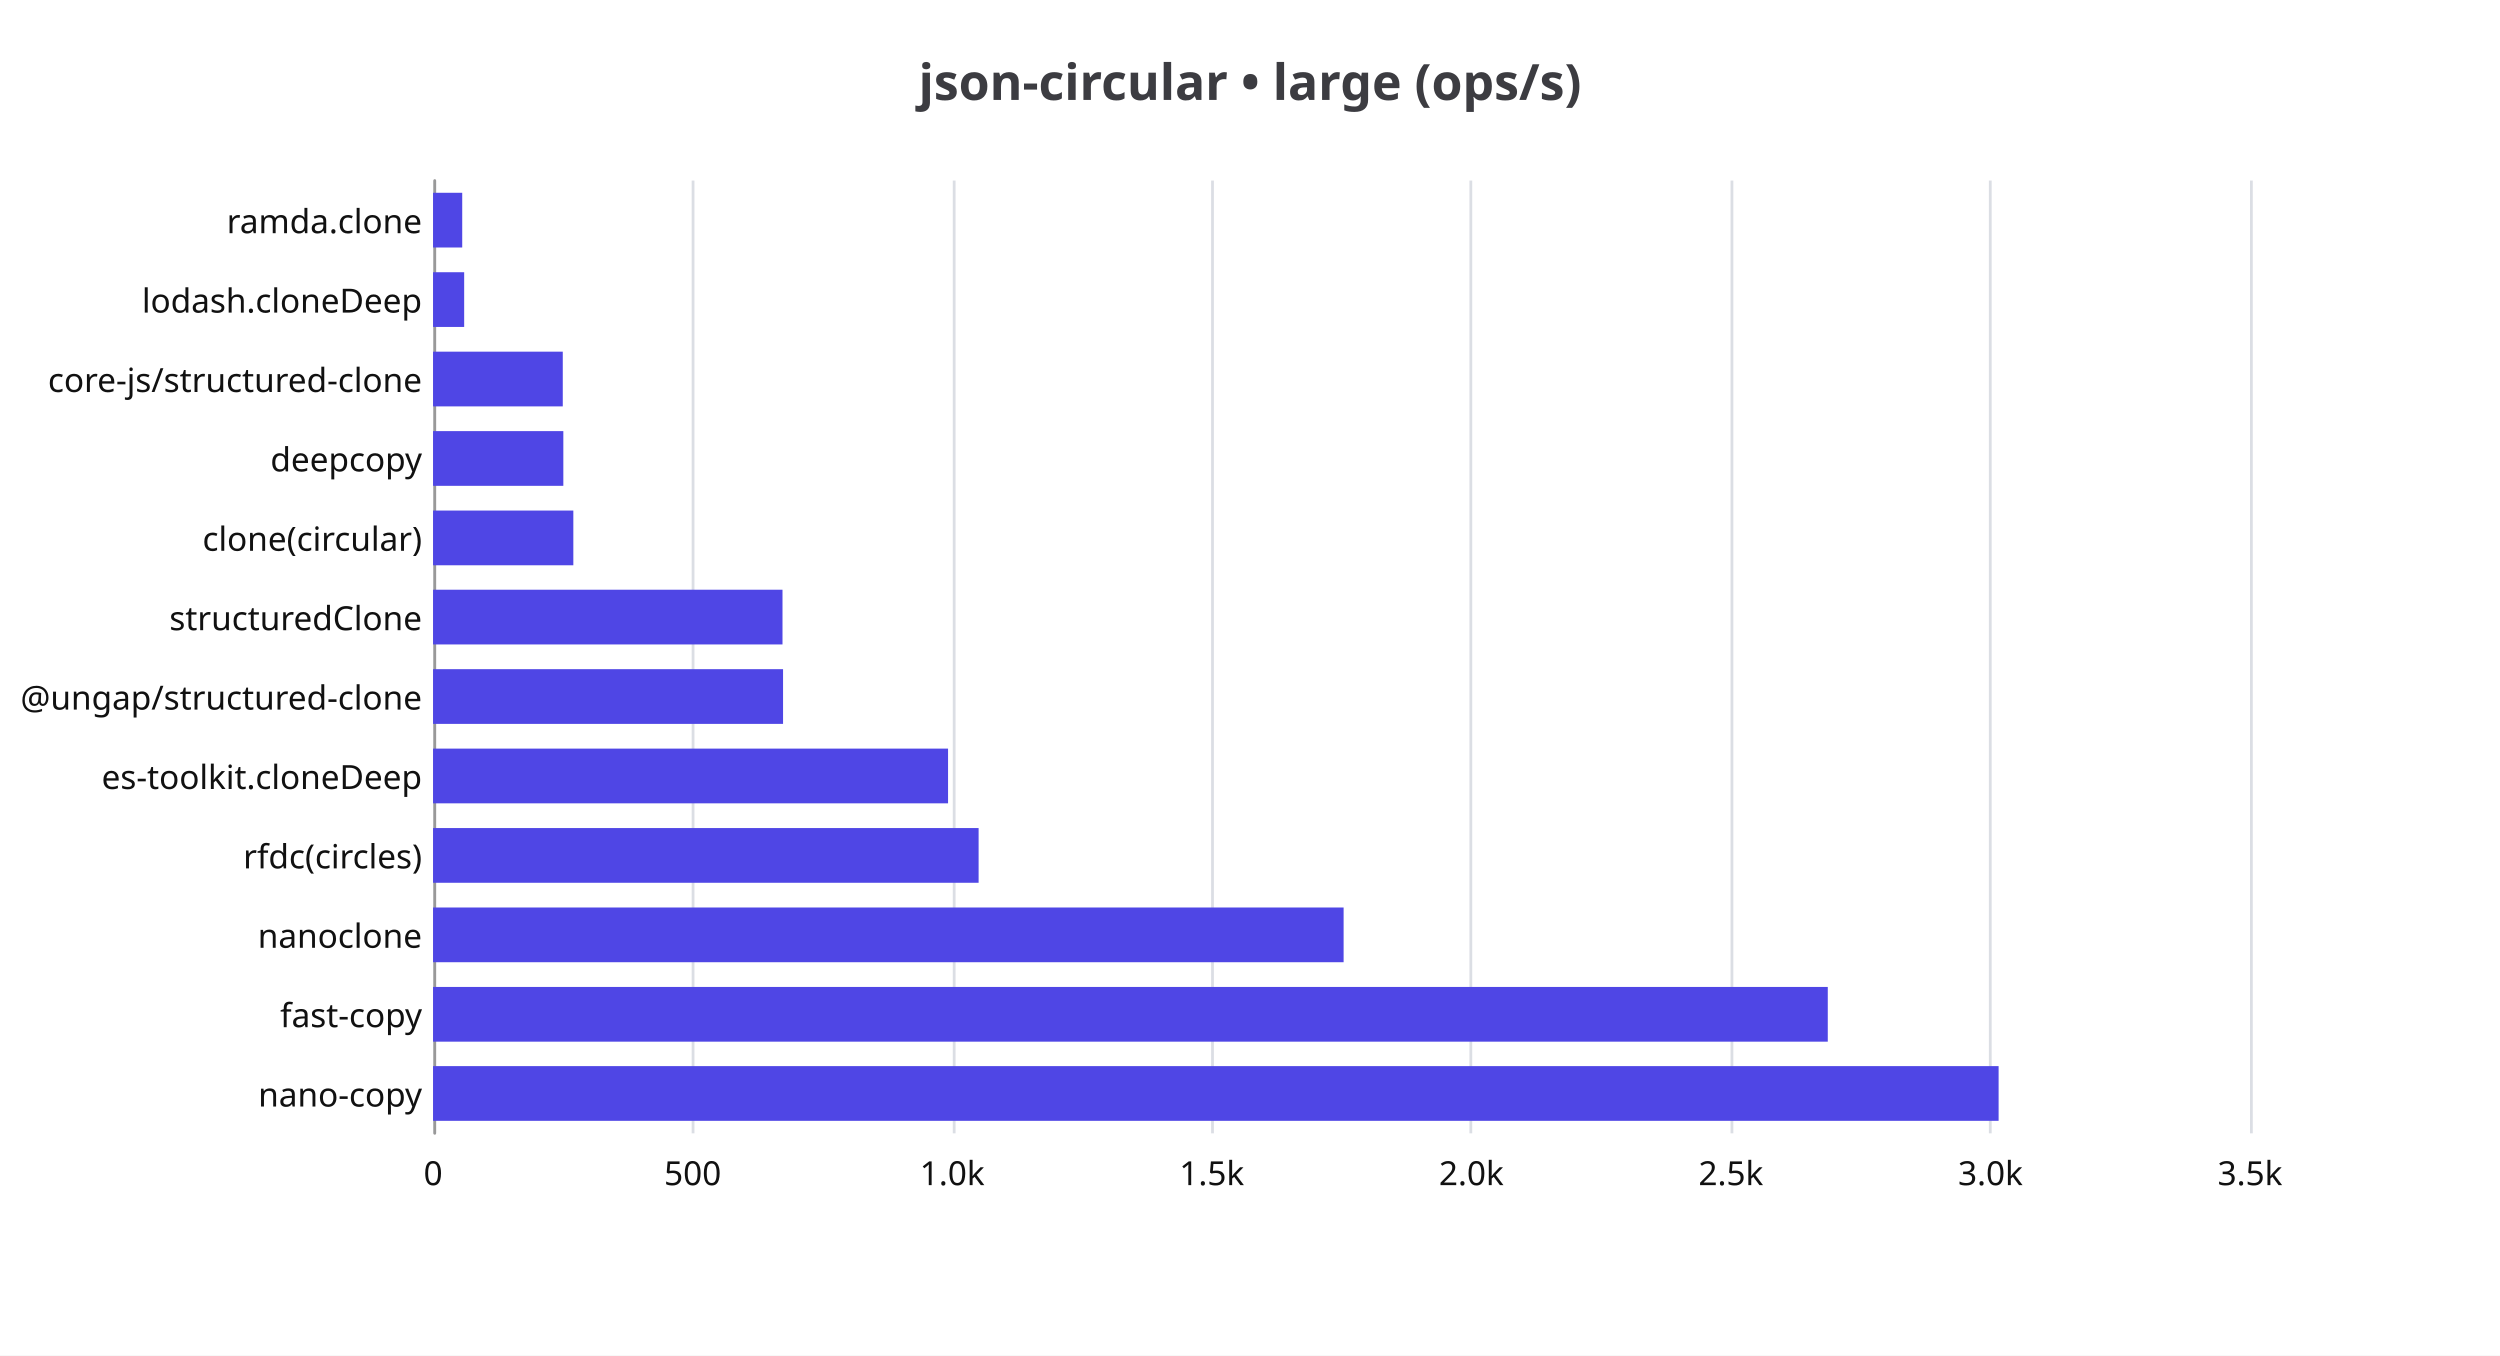
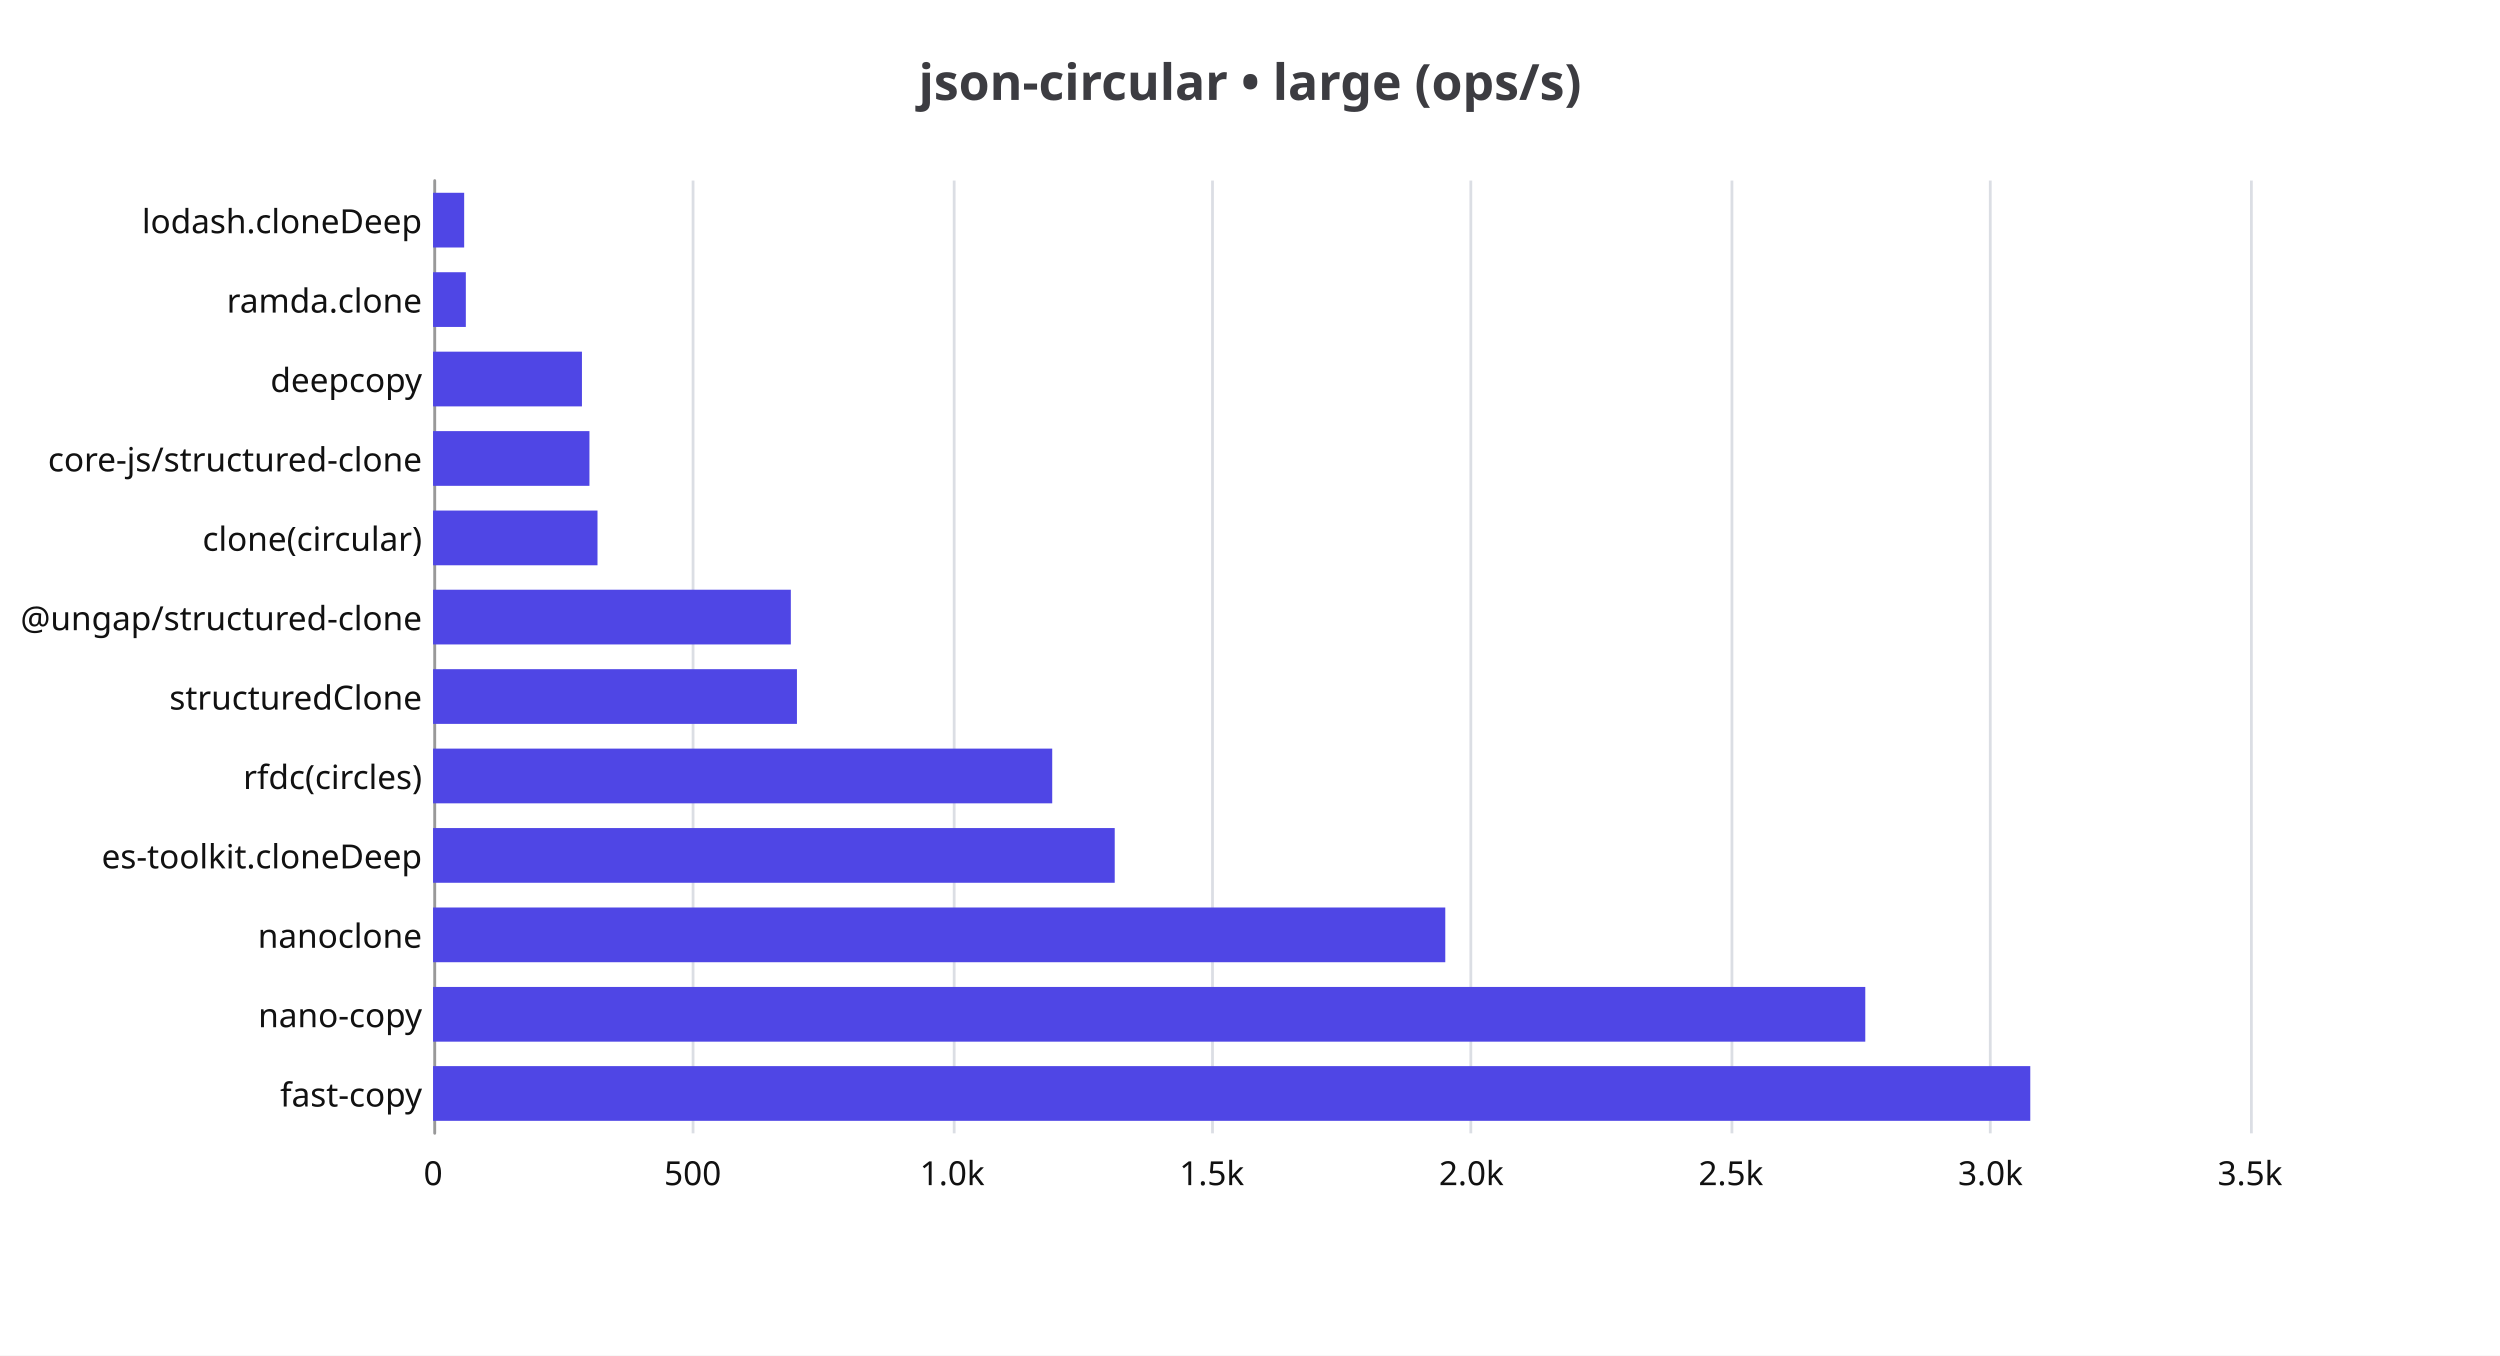
<svg xmlns="http://www.w3.org/2000/svg" width="900" height="488" version="1.1" baseProfile="full" viewBox="0 0 900 488">
  <rect width="900" height="488" x="0" y="0" fill="#ffffff" />
  <path d="M156.5 65L156.5 408" fill="none" pointer-events="visible" stroke="#dbdee4" class="zr3-cls-6" />
  <path d="M249.5 65L249.5 408" fill="none" pointer-events="visible" stroke="#dbdee4" class="zr3-cls-6" />
  <path d="M343.5 65L343.5 408" fill="none" pointer-events="visible" stroke="#dbdee4" class="zr3-cls-6" />
  <path d="M436.5 65L436.5 408" fill="none" pointer-events="visible" stroke="#dbdee4" class="zr3-cls-6" />
  <path d="M529.5 65L529.5 408" fill="none" pointer-events="visible" stroke="#dbdee4" class="zr3-cls-6" />
  <path d="M623.5 65L623.5 408" fill="none" pointer-events="visible" stroke="#dbdee4" class="zr3-cls-6" />
  <path d="M716.5 65L716.5 408" fill="none" pointer-events="visible" stroke="#dbdee4" class="zr3-cls-6" />
  <path d="M810.5 65L810.5 408" fill="none" pointer-events="visible" stroke="#dbdee4" class="zr3-cls-6" />
  <path d="M156.5 408L156.5 65" fill="none" pointer-events="visible" stroke="#999" stroke-linecap="round" class="zr3-cls-6" />
-   <text dominant-baseline="central" text-anchor="end" style="font-size:12px;font-family:Microsoft YaHei;" xml:space="preserve" transform="translate(151.92 393.7083)" fill="#111">    nano-copy</text>
-   <text dominant-baseline="central" text-anchor="end" style="font-size:12px;font-family:Microsoft YaHei;" xml:space="preserve" transform="translate(151.92 365.125)" fill="#111">    fast-copy</text>
+   <text dominant-baseline="central" text-anchor="end" style="font-size:12px;font-family:Microsoft YaHei;" xml:space="preserve" transform="translate(151.92 393.7083)" fill="#111">    fast-copy</text>
+   <text dominant-baseline="central" text-anchor="end" style="font-size:12px;font-family:Microsoft YaHei;" xml:space="preserve" transform="translate(151.92 365.125)" fill="#111">    nano-copy</text>
  <text dominant-baseline="central" text-anchor="end" style="font-size:12px;font-family:Microsoft YaHei;" xml:space="preserve" transform="translate(151.92 336.5417)" fill="#111">    nanoclone</text>
-   <text dominant-baseline="central" text-anchor="end" style="font-size:12px;font-family:Microsoft YaHei;" xml:space="preserve" transform="translate(151.92 307.9583)" fill="#111">    rfdc(circles)</text>
-   <text dominant-baseline="central" text-anchor="end" style="font-size:12px;font-family:Microsoft YaHei;" xml:space="preserve" transform="translate(151.92 279.375)" fill="#111">    es-toolkit.cloneDeep</text>
-   <text dominant-baseline="central" text-anchor="end" style="font-size:12px;font-family:Microsoft YaHei;" xml:space="preserve" transform="translate(151.92 250.7917)" fill="#111">    @ungap/structured-clone</text>
-   <text dominant-baseline="central" text-anchor="end" style="font-size:12px;font-family:Microsoft YaHei;" xml:space="preserve" transform="translate(151.92 222.2083)" fill="#111">    structuredClone</text>
+   <text dominant-baseline="central" text-anchor="end" style="font-size:12px;font-family:Microsoft YaHei;" xml:space="preserve" transform="translate(151.92 307.9583)" fill="#111">    es-toolkit.cloneDeep</text>
+   <text dominant-baseline="central" text-anchor="end" style="font-size:12px;font-family:Microsoft YaHei;" xml:space="preserve" transform="translate(151.92 279.375)" fill="#111">    rfdc(circles)</text>
+   <text dominant-baseline="central" text-anchor="end" style="font-size:12px;font-family:Microsoft YaHei;" xml:space="preserve" transform="translate(151.92 250.7917)" fill="#111">    structuredClone</text>
+   <text dominant-baseline="central" text-anchor="end" style="font-size:12px;font-family:Microsoft YaHei;" xml:space="preserve" transform="translate(151.92 222.2083)" fill="#111">    @ungap/structured-clone</text>
  <text dominant-baseline="central" text-anchor="end" style="font-size:12px;font-family:Microsoft YaHei;" xml:space="preserve" transform="translate(151.92 193.625)" fill="#111">    clone(circular)</text>
-   <text dominant-baseline="central" text-anchor="end" style="font-size:12px;font-family:Microsoft YaHei;" xml:space="preserve" transform="translate(151.92 165.0417)" fill="#111">    deepcopy</text>
-   <text dominant-baseline="central" text-anchor="end" style="font-size:12px;font-family:Microsoft YaHei;" xml:space="preserve" transform="translate(151.92 136.4583)" fill="#111">    core-js/structured-clone</text>
-   <text dominant-baseline="central" text-anchor="end" style="font-size:12px;font-family:Microsoft YaHei;" xml:space="preserve" transform="translate(151.92 107.875)" fill="#111">    lodash.cloneDeep</text>
-   <text dominant-baseline="central" text-anchor="end" style="font-size:12px;font-family:Microsoft YaHei;" xml:space="preserve" transform="translate(151.92 79.2917)" fill="#111">    ramda.clone</text>
+   <text dominant-baseline="central" text-anchor="end" style="font-size:12px;font-family:Microsoft YaHei;" xml:space="preserve" transform="translate(151.92 165.0417)" fill="#111">    core-js/structured-clone</text>
+   <text dominant-baseline="central" text-anchor="end" style="font-size:12px;font-family:Microsoft YaHei;" xml:space="preserve" transform="translate(151.92 136.4583)" fill="#111">    deepcopy</text>
+   <text dominant-baseline="central" text-anchor="end" style="font-size:12px;font-family:Microsoft YaHei;" xml:space="preserve" transform="translate(151.92 107.875)" fill="#111">    ramda.clone</text>
+   <text dominant-baseline="central" text-anchor="end" style="font-size:12px;font-family:Microsoft YaHei;" xml:space="preserve" transform="translate(151.92 79.2917)" fill="#111">    lodash.cloneDeep</text>
  <text dominant-baseline="central" text-anchor="middle" style="font-size:12px;font-family:Microsoft YaHei;" y="6" transform="translate(155.92 416)" fill="#111">0</text>
  <text dominant-baseline="central" text-anchor="middle" style="font-size:12px;font-family:Microsoft YaHei;" y="6" transform="translate(249.36 416)" fill="#111">500</text>
  <text dominant-baseline="central" text-anchor="middle" style="font-size:12px;font-family:Microsoft YaHei;" y="6" transform="translate(342.8 416)" fill="#111">1.0k</text>
  <text dominant-baseline="central" text-anchor="middle" style="font-size:12px;font-family:Microsoft YaHei;" y="6" transform="translate(436.24 416)" fill="#111">1.5k</text>
  <text dominant-baseline="central" text-anchor="middle" style="font-size:12px;font-family:Microsoft YaHei;" y="6" transform="translate(529.68 416)" fill="#111">2.0k</text>
  <text dominant-baseline="central" text-anchor="middle" style="font-size:12px;font-family:Microsoft YaHei;" y="6" transform="translate(623.12 416)" fill="#111">2.5k</text>
  <text dominant-baseline="central" text-anchor="middle" style="font-size:12px;font-family:Microsoft YaHei;" y="6" transform="translate(716.56 416)" fill="#111">3.0k</text>
  <text dominant-baseline="central" text-anchor="middle" style="font-size:12px;font-family:Microsoft YaHei;" y="6" transform="translate(810 416)" fill="#111">3.5k</text>
-   <path d="M155.9 383.8l563.6 0l0 19.7l-563.6 0Z" fill="#4F46E5" ecmeta_series_index="0" ecmeta_data_index="0" ecmeta_ssr_type="chart" class="zr3-cls-7" />
-   <path d="M155.9 355.3l502.1 0l0 19.7l-502.1 0Z" fill="#4F46E5" ecmeta_series_index="0" ecmeta_data_index="1" ecmeta_ssr_type="chart" class="zr3-cls-7" />
-   <path d="M155.9 326.7l327.8 0l0 19.7l-327.8 0Z" fill="#4F46E5" ecmeta_series_index="0" ecmeta_data_index="2" ecmeta_ssr_type="chart" class="zr3-cls-7" />
-   <path d="M155.9 298.1l196.4 0l0 19.7l-196.4 0Z" fill="#4F46E5" ecmeta_series_index="0" ecmeta_data_index="3" ecmeta_ssr_type="chart" class="zr3-cls-7" />
-   <path d="M155.9 269.5l185.4 0l0 19.7l-185.4 0Z" fill="#4F46E5" ecmeta_series_index="0" ecmeta_data_index="4" ecmeta_ssr_type="chart" class="zr3-cls-7" />
-   <path d="M155.9 240.9l126 0l0 19.7l-126 0Z" fill="#4F46E5" ecmeta_series_index="0" ecmeta_data_index="5" ecmeta_ssr_type="chart" class="zr3-cls-7" />
-   <path d="M155.9 212.3l125.8 0l0 19.7l-125.8 0Z" fill="#4F46E5" ecmeta_series_index="0" ecmeta_data_index="6" ecmeta_ssr_type="chart" class="zr3-cls-7" />
-   <path d="M155.9 183.8l50.5 0l0 19.7l-50.5 0Z" fill="#4F46E5" ecmeta_series_index="0" ecmeta_data_index="7" ecmeta_ssr_type="chart" class="zr3-cls-7" />
-   <path d="M155.9 155.2l46.9 0l0 19.7l-46.9 0Z" fill="#4F46E5" ecmeta_series_index="0" ecmeta_data_index="8" ecmeta_ssr_type="chart" class="zr3-cls-7" />
-   <path d="M155.9 126.6l46.7 0l0 19.7l-46.7 0Z" fill="#4F46E5" ecmeta_series_index="0" ecmeta_data_index="9" ecmeta_ssr_type="chart" class="zr3-cls-7" />
-   <path d="M155.9 98l11.2 0l0 19.7l-11.2 0Z" fill="#4F46E5" ecmeta_series_index="0" ecmeta_data_index="10" ecmeta_ssr_type="chart" class="zr3-cls-7" />
-   <path d="M155.9 69.4l10.5 0l0 19.7l-10.5 0Z" fill="#4F46E5" ecmeta_series_index="0" ecmeta_data_index="11" ecmeta_ssr_type="chart" class="zr3-cls-7" />
+   <path d="M155.9 383.8l575 0l0 19.7l-575 0Z" fill="#4F46E5" ecmeta_series_index="0" ecmeta_data_index="0" ecmeta_ssr_type="chart" class="zr3-cls-7" />
+   <path d="M155.9 355.3l515.6 0l0 19.7l-515.6 0Z" fill="#4F46E5" ecmeta_series_index="0" ecmeta_data_index="1" ecmeta_ssr_type="chart" class="zr3-cls-7" />
+   <path d="M155.9 326.7l364.4 0l0 19.7l-364.4 0Z" fill="#4F46E5" ecmeta_series_index="0" ecmeta_data_index="2" ecmeta_ssr_type="chart" class="zr3-cls-7" />
+   <path d="M155.9 298.1l245.4 0l0 19.7l-245.4 0Z" fill="#4F46E5" ecmeta_series_index="0" ecmeta_data_index="3" ecmeta_ssr_type="chart" class="zr3-cls-7" />
+   <path d="M155.9 269.5l222.9 0l0 19.7l-222.9 0Z" fill="#4F46E5" ecmeta_series_index="0" ecmeta_data_index="4" ecmeta_ssr_type="chart" class="zr3-cls-7" />
+   <path d="M155.9 240.9l131 0l0 19.7l-131 0Z" fill="#4F46E5" ecmeta_series_index="0" ecmeta_data_index="5" ecmeta_ssr_type="chart" class="zr3-cls-7" />
+   <path d="M155.9 212.3l128.8 0l0 19.7l-128.8 0Z" fill="#4F46E5" ecmeta_series_index="0" ecmeta_data_index="6" ecmeta_ssr_type="chart" class="zr3-cls-7" />
+   <path d="M155.9 183.8l59.2 0l0 19.7l-59.2 0Z" fill="#4F46E5" ecmeta_series_index="0" ecmeta_data_index="7" ecmeta_ssr_type="chart" class="zr3-cls-7" />
+   <path d="M155.9 155.2l56.3 0l0 19.7l-56.3 0Z" fill="#4F46E5" ecmeta_series_index="0" ecmeta_data_index="8" ecmeta_ssr_type="chart" class="zr3-cls-7" />
+   <path d="M155.9 126.6l53.6 0l0 19.7l-53.6 0Z" fill="#4F46E5" ecmeta_series_index="0" ecmeta_data_index="9" ecmeta_ssr_type="chart" class="zr3-cls-7" />
+   <path d="M155.9 98l11.8 0l0 19.7l-11.8 0Z" fill="#4F46E5" ecmeta_series_index="0" ecmeta_data_index="10" ecmeta_ssr_type="chart" class="zr3-cls-7" />
+   <path d="M155.9 69.4l11.2 0l0 19.7l-11.2 0Z" fill="#4F46E5" ecmeta_series_index="0" ecmeta_data_index="11" ecmeta_ssr_type="chart" class="zr3-cls-7" />
  <path d="M-117.7 -5l235.4 0l0 28l-235.4 0Z" transform="translate(450 20)" fill="rgb(0,0,0)" fill-opacity="0" stroke="#3c3c41" stroke-width="0" class="zr3-cls-6" />
  <text dominant-baseline="central" text-anchor="middle" style="font-size:18px;font-family:Microsoft YaHei;font-weight:bold;" xml:space="preserve" y="9" transform="translate(450 20)" fill="#3c3c41">json-circular • large (ops/s)</text>
  <style>
.zr3-cls-6:hover {
pointer-events:none;
}
.zr3-cls-7:hover {
cursor:pointer;
fill:rgba(86,77,251,1);
}



</style>
</svg>
